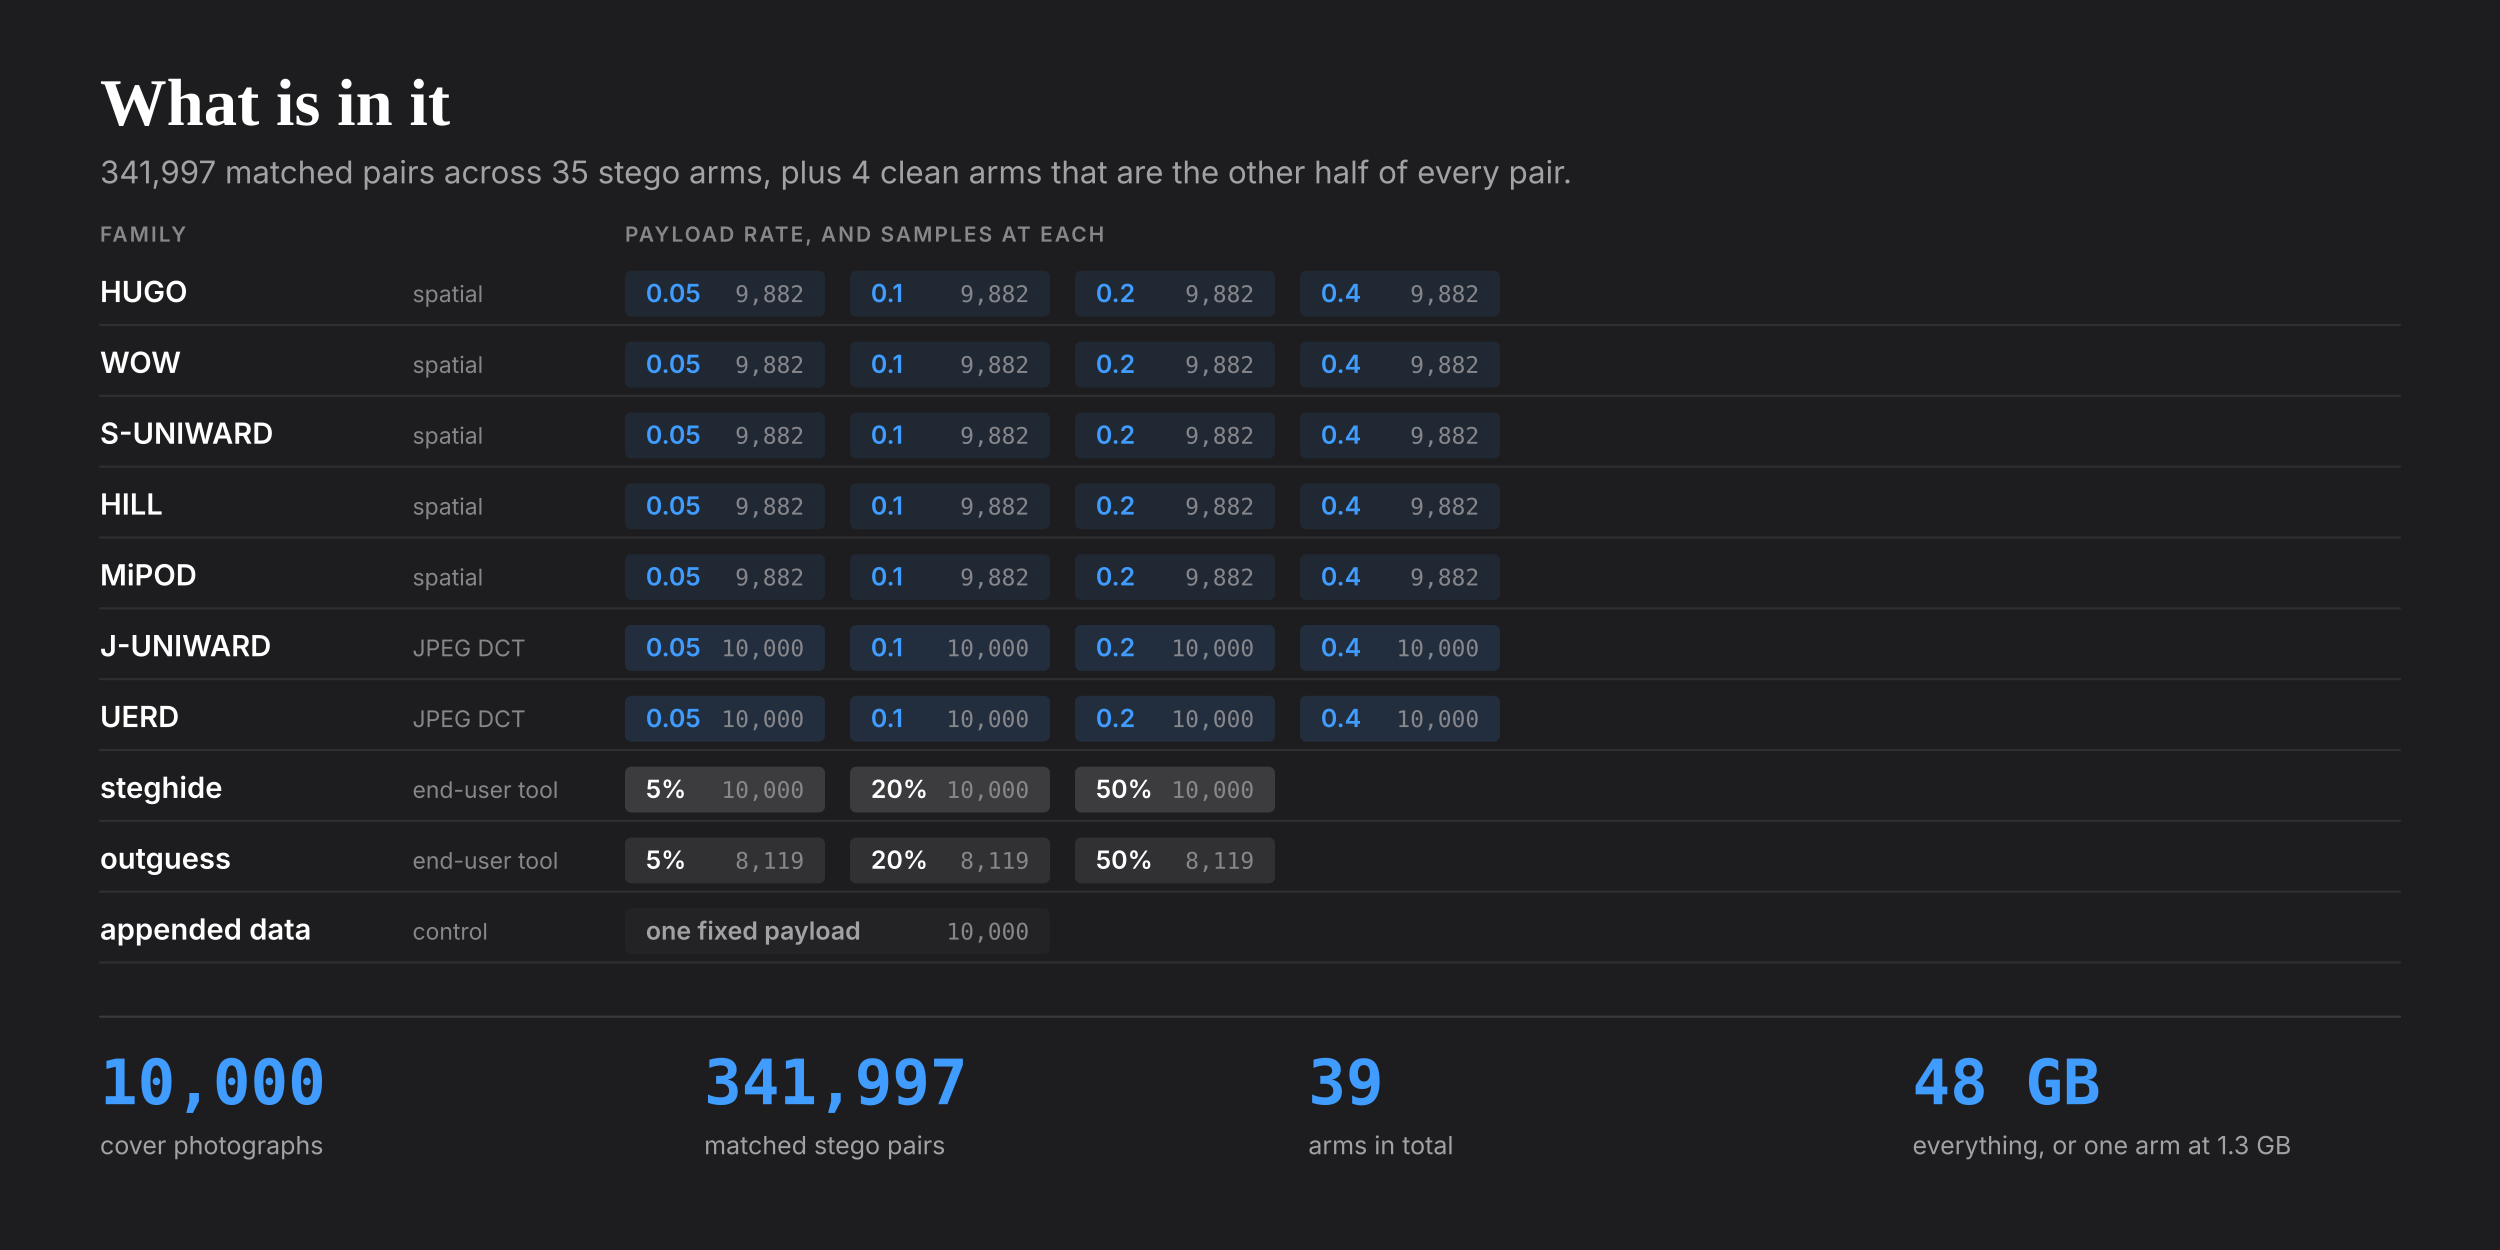
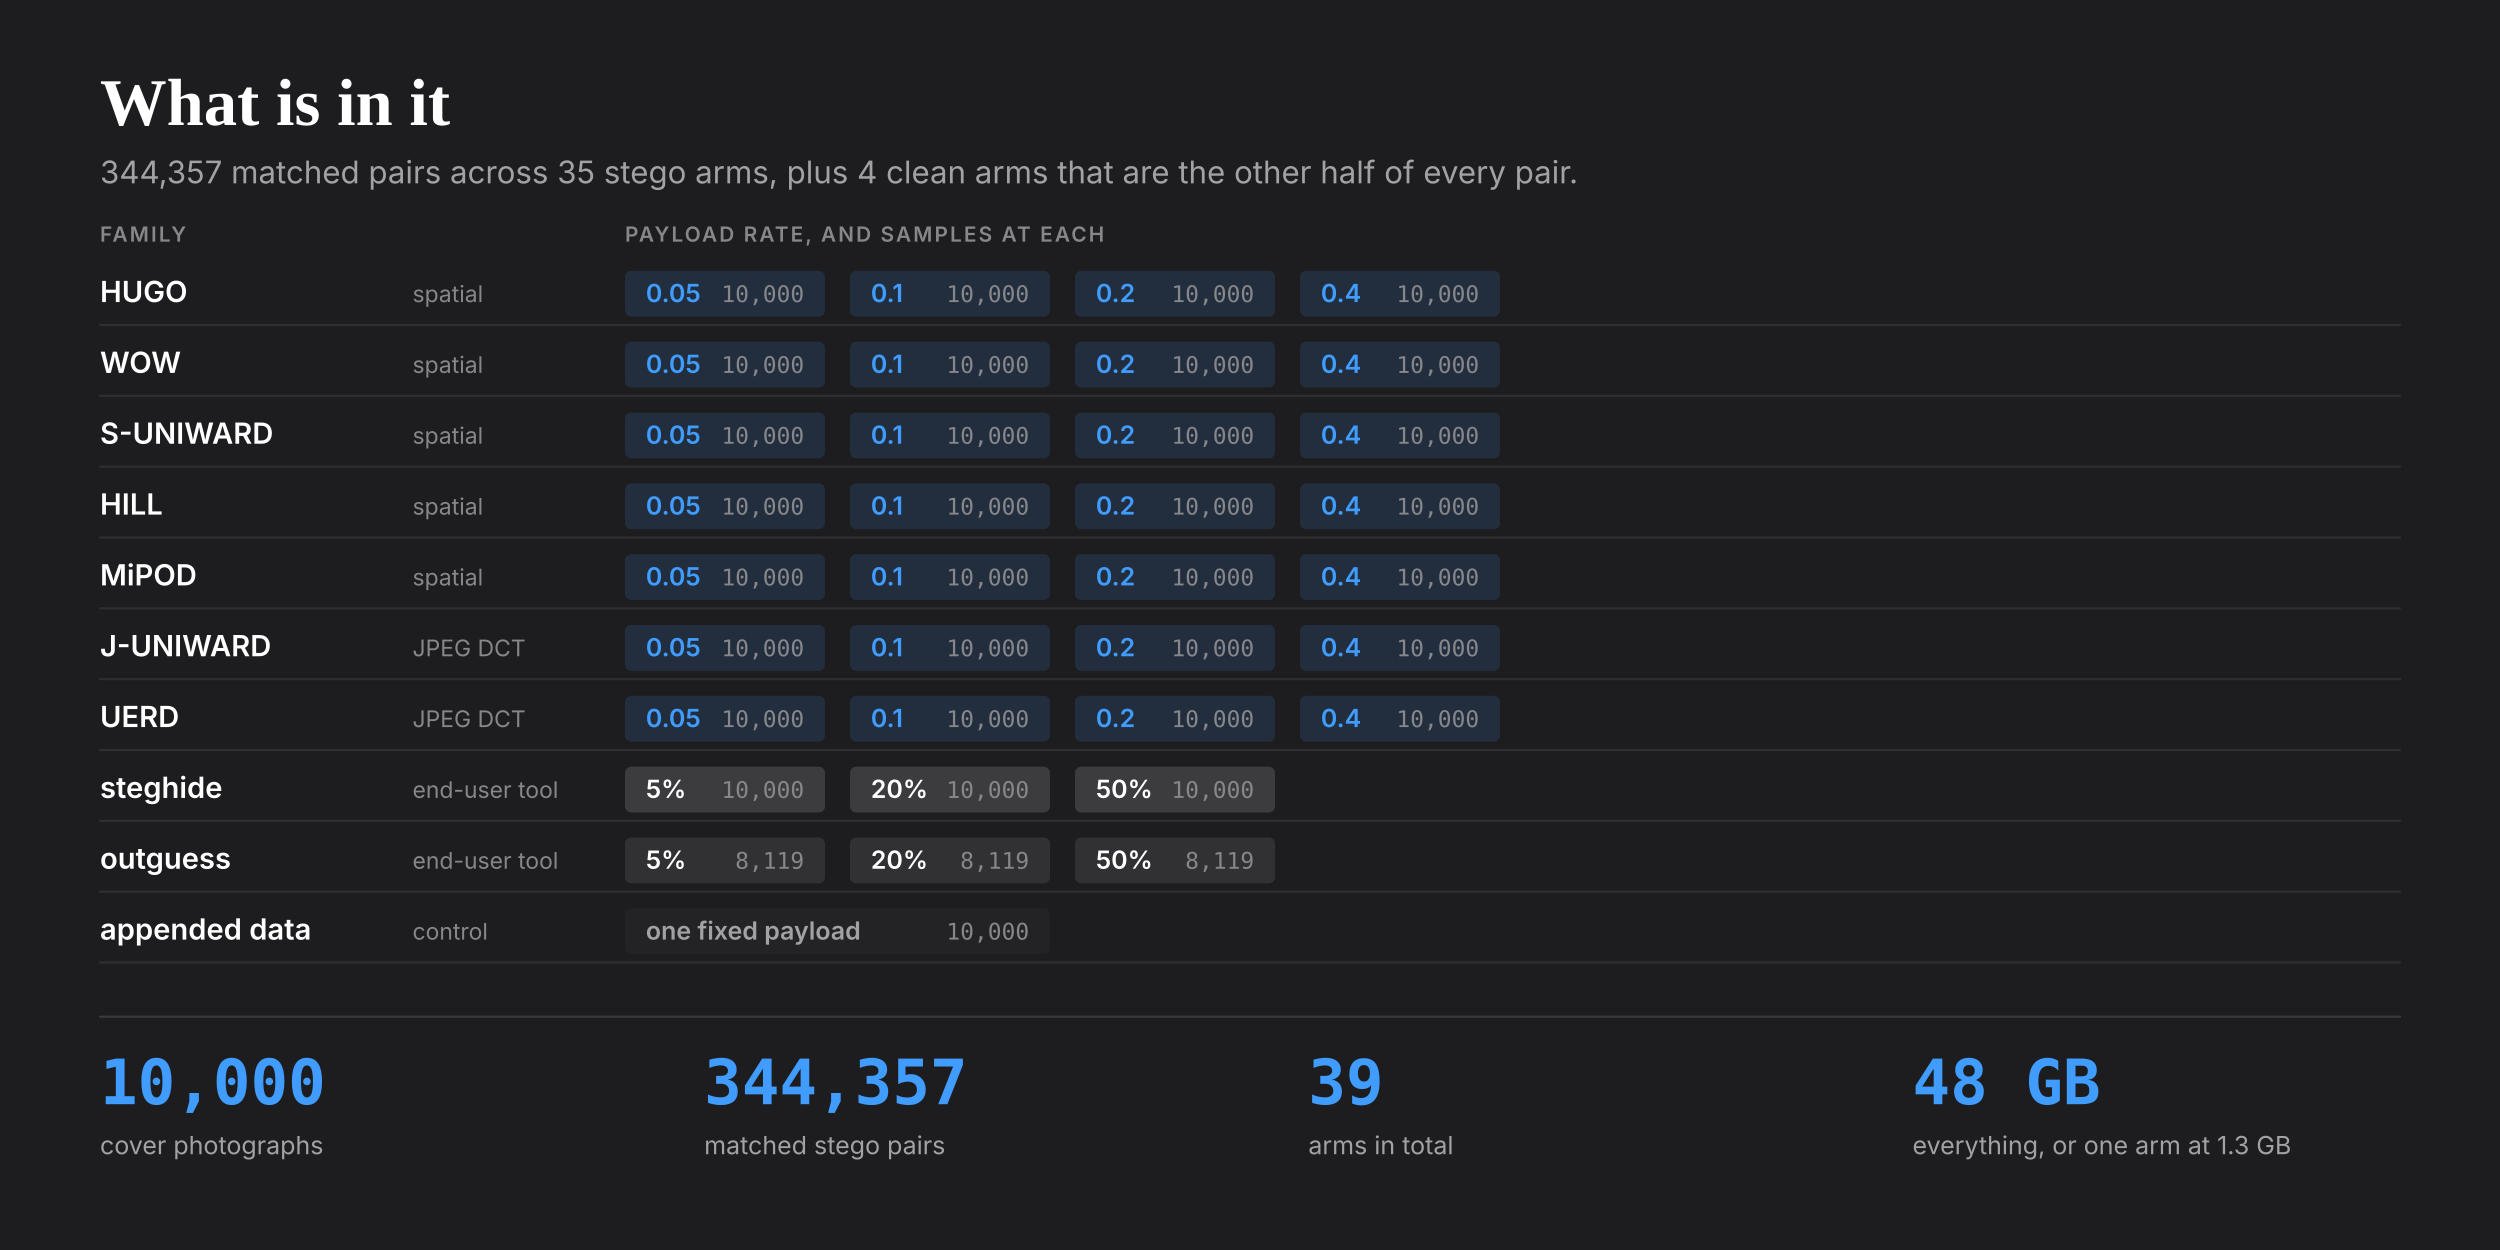
- <svg xmlns="http://www.w3.org/2000/svg" viewBox="0 0 1200 600" width="1200" height="600" role="img" aria-label="The Pentimento corpus: 341,997 matched pairs across 35 stego arms and 4 clean arms">
+ <svg xmlns="http://www.w3.org/2000/svg" viewBox="0 0 1200 600" width="1200" height="600" role="img" aria-label="The Pentimento corpus: 344,357 matched pairs across 35 stego arms and 4 clean arms">
  <rect x="0" y="0" width="1200" height="600" fill="#1D1D1F" />
  <text x="48" y="60" fill="#FFFFFF" font-family="Fraunces, Georgia, 'Times New Roman', serif" font-size="32" font-weight="600">What is in it</text>
-   <text x="48" y="88" fill="#A1A1A6" font-family="'Hanken Grotesk', system-ui, -apple-system, 'Segoe UI', sans-serif" font-size="15">341,997 matched pairs across 35 stego arms, plus 4 clean arms that are the other half of every pair.</text>
+   <text x="48" y="88" fill="#A1A1A6" font-family="'Hanken Grotesk', system-ui, -apple-system, 'Segoe UI', sans-serif" font-size="15">344,357 matched pairs across 35 stego arms, plus 4 clean arms that are the other half of every pair.</text>
  <text x="48" y="116" fill="#86868B" font-family="'Hanken Grotesk', system-ui, -apple-system, 'Segoe UI', sans-serif" font-size="10" font-weight="600" letter-spacing="0.1em">FAMILY</text>
  <text x="300" y="116" fill="#86868B" font-family="'Hanken Grotesk', system-ui, -apple-system, 'Segoe UI', sans-serif" font-size="10" font-weight="600" letter-spacing="0.1em">PAYLOAD RATE, AND SAMPLES AT EACH</text>
  <line x1="48" y1="156" x2="1152" y2="156" stroke="#2F2F31" stroke-width="1" stroke-linecap="round" />
  <text x="48" y="145" fill="#FFFFFF" font-family="'Hanken Grotesk', system-ui, -apple-system, 'Segoe UI', sans-serif" font-size="14" font-weight="600">HUGO</text>
  <text x="198" y="145" fill="#86868B" font-family="'Hanken Grotesk', system-ui, -apple-system, 'Segoe UI', sans-serif" font-size="11">spatial</text>
-   <rect x="300" y="130" width="96" height="22" fill="#409CFF" rx="3" opacity="0.09" />
+   <rect x="300" y="130" width="96" height="22" fill="#409CFF" rx="3" opacity="0.14" />
  <text x="310" y="145" fill="#409CFF" font-family="'Hanken Grotesk', system-ui, -apple-system, 'Segoe UI', sans-serif" font-size="12" font-weight="600">0.05</text>
-   <text x="386" y="145" fill="#86868B" font-family="'IBM Plex Mono', ui-monospace, 'SF Mono', Menlo, monospace" font-size="11" text-anchor="end">9,882</text>
-   <rect x="408" y="130" width="96" height="22" fill="#409CFF" rx="3" opacity="0.09" />
+   <text x="386" y="145" fill="#86868B" font-family="'IBM Plex Mono', ui-monospace, 'SF Mono', Menlo, monospace" font-size="11" text-anchor="end">10,000</text>
+   <rect x="408" y="130" width="96" height="22" fill="#409CFF" rx="3" opacity="0.14" />
  <text x="418" y="145" fill="#409CFF" font-family="'Hanken Grotesk', system-ui, -apple-system, 'Segoe UI', sans-serif" font-size="12" font-weight="600">0.1</text>
-   <text x="494" y="145" fill="#86868B" font-family="'IBM Plex Mono', ui-monospace, 'SF Mono', Menlo, monospace" font-size="11" text-anchor="end">9,882</text>
-   <rect x="516" y="130" width="96" height="22" fill="#409CFF" rx="3" opacity="0.09" />
+   <text x="494" y="145" fill="#86868B" font-family="'IBM Plex Mono', ui-monospace, 'SF Mono', Menlo, monospace" font-size="11" text-anchor="end">10,000</text>
+   <rect x="516" y="130" width="96" height="22" fill="#409CFF" rx="3" opacity="0.14" />
  <text x="526" y="145" fill="#409CFF" font-family="'Hanken Grotesk', system-ui, -apple-system, 'Segoe UI', sans-serif" font-size="12" font-weight="600">0.2</text>
-   <text x="602" y="145" fill="#86868B" font-family="'IBM Plex Mono', ui-monospace, 'SF Mono', Menlo, monospace" font-size="11" text-anchor="end">9,882</text>
-   <rect x="624" y="130" width="96" height="22" fill="#409CFF" rx="3" opacity="0.09" />
+   <text x="602" y="145" fill="#86868B" font-family="'IBM Plex Mono', ui-monospace, 'SF Mono', Menlo, monospace" font-size="11" text-anchor="end">10,000</text>
+   <rect x="624" y="130" width="96" height="22" fill="#409CFF" rx="3" opacity="0.14" />
  <text x="634" y="145" fill="#409CFF" font-family="'Hanken Grotesk', system-ui, -apple-system, 'Segoe UI', sans-serif" font-size="12" font-weight="600">0.4</text>
-   <text x="710" y="145" fill="#86868B" font-family="'IBM Plex Mono', ui-monospace, 'SF Mono', Menlo, monospace" font-size="11" text-anchor="end">9,882</text>
+   <text x="710" y="145" fill="#86868B" font-family="'IBM Plex Mono', ui-monospace, 'SF Mono', Menlo, monospace" font-size="11" text-anchor="end">10,000</text>
  <line x1="48" y1="190" x2="1152" y2="190" stroke="#2F2F31" stroke-width="1" stroke-linecap="round" />
  <text x="48" y="179" fill="#FFFFFF" font-family="'Hanken Grotesk', system-ui, -apple-system, 'Segoe UI', sans-serif" font-size="14" font-weight="600">WOW</text>
  <text x="198" y="179" fill="#86868B" font-family="'Hanken Grotesk', system-ui, -apple-system, 'Segoe UI', sans-serif" font-size="11">spatial</text>
-   <rect x="300" y="164" width="96" height="22" fill="#409CFF" rx="3" opacity="0.09" />
+   <rect x="300" y="164" width="96" height="22" fill="#409CFF" rx="3" opacity="0.14" />
  <text x="310" y="179" fill="#409CFF" font-family="'Hanken Grotesk', system-ui, -apple-system, 'Segoe UI', sans-serif" font-size="12" font-weight="600">0.05</text>
-   <text x="386" y="179" fill="#86868B" font-family="'IBM Plex Mono', ui-monospace, 'SF Mono', Menlo, monospace" font-size="11" text-anchor="end">9,882</text>
-   <rect x="408" y="164" width="96" height="22" fill="#409CFF" rx="3" opacity="0.09" />
+   <text x="386" y="179" fill="#86868B" font-family="'IBM Plex Mono', ui-monospace, 'SF Mono', Menlo, monospace" font-size="11" text-anchor="end">10,000</text>
+   <rect x="408" y="164" width="96" height="22" fill="#409CFF" rx="3" opacity="0.14" />
  <text x="418" y="179" fill="#409CFF" font-family="'Hanken Grotesk', system-ui, -apple-system, 'Segoe UI', sans-serif" font-size="12" font-weight="600">0.1</text>
-   <text x="494" y="179" fill="#86868B" font-family="'IBM Plex Mono', ui-monospace, 'SF Mono', Menlo, monospace" font-size="11" text-anchor="end">9,882</text>
-   <rect x="516" y="164" width="96" height="22" fill="#409CFF" rx="3" opacity="0.09" />
+   <text x="494" y="179" fill="#86868B" font-family="'IBM Plex Mono', ui-monospace, 'SF Mono', Menlo, monospace" font-size="11" text-anchor="end">10,000</text>
+   <rect x="516" y="164" width="96" height="22" fill="#409CFF" rx="3" opacity="0.14" />
  <text x="526" y="179" fill="#409CFF" font-family="'Hanken Grotesk', system-ui, -apple-system, 'Segoe UI', sans-serif" font-size="12" font-weight="600">0.2</text>
-   <text x="602" y="179" fill="#86868B" font-family="'IBM Plex Mono', ui-monospace, 'SF Mono', Menlo, monospace" font-size="11" text-anchor="end">9,882</text>
-   <rect x="624" y="164" width="96" height="22" fill="#409CFF" rx="3" opacity="0.09" />
+   <text x="602" y="179" fill="#86868B" font-family="'IBM Plex Mono', ui-monospace, 'SF Mono', Menlo, monospace" font-size="11" text-anchor="end">10,000</text>
+   <rect x="624" y="164" width="96" height="22" fill="#409CFF" rx="3" opacity="0.14" />
  <text x="634" y="179" fill="#409CFF" font-family="'Hanken Grotesk', system-ui, -apple-system, 'Segoe UI', sans-serif" font-size="12" font-weight="600">0.4</text>
-   <text x="710" y="179" fill="#86868B" font-family="'IBM Plex Mono', ui-monospace, 'SF Mono', Menlo, monospace" font-size="11" text-anchor="end">9,882</text>
+   <text x="710" y="179" fill="#86868B" font-family="'IBM Plex Mono', ui-monospace, 'SF Mono', Menlo, monospace" font-size="11" text-anchor="end">10,000</text>
  <line x1="48" y1="224" x2="1152" y2="224" stroke="#2F2F31" stroke-width="1" stroke-linecap="round" />
  <text x="48" y="213" fill="#FFFFFF" font-family="'Hanken Grotesk', system-ui, -apple-system, 'Segoe UI', sans-serif" font-size="14" font-weight="600">S-UNIWARD</text>
  <text x="198" y="213" fill="#86868B" font-family="'Hanken Grotesk', system-ui, -apple-system, 'Segoe UI', sans-serif" font-size="11">spatial</text>
-   <rect x="300" y="198" width="96" height="22" fill="#409CFF" rx="3" opacity="0.09" />
+   <rect x="300" y="198" width="96" height="22" fill="#409CFF" rx="3" opacity="0.14" />
  <text x="310" y="213" fill="#409CFF" font-family="'Hanken Grotesk', system-ui, -apple-system, 'Segoe UI', sans-serif" font-size="12" font-weight="600">0.05</text>
-   <text x="386" y="213" fill="#86868B" font-family="'IBM Plex Mono', ui-monospace, 'SF Mono', Menlo, monospace" font-size="11" text-anchor="end">9,882</text>
-   <rect x="408" y="198" width="96" height="22" fill="#409CFF" rx="3" opacity="0.09" />
+   <text x="386" y="213" fill="#86868B" font-family="'IBM Plex Mono', ui-monospace, 'SF Mono', Menlo, monospace" font-size="11" text-anchor="end">10,000</text>
+   <rect x="408" y="198" width="96" height="22" fill="#409CFF" rx="3" opacity="0.14" />
  <text x="418" y="213" fill="#409CFF" font-family="'Hanken Grotesk', system-ui, -apple-system, 'Segoe UI', sans-serif" font-size="12" font-weight="600">0.1</text>
-   <text x="494" y="213" fill="#86868B" font-family="'IBM Plex Mono', ui-monospace, 'SF Mono', Menlo, monospace" font-size="11" text-anchor="end">9,882</text>
-   <rect x="516" y="198" width="96" height="22" fill="#409CFF" rx="3" opacity="0.09" />
+   <text x="494" y="213" fill="#86868B" font-family="'IBM Plex Mono', ui-monospace, 'SF Mono', Menlo, monospace" font-size="11" text-anchor="end">10,000</text>
+   <rect x="516" y="198" width="96" height="22" fill="#409CFF" rx="3" opacity="0.14" />
  <text x="526" y="213" fill="#409CFF" font-family="'Hanken Grotesk', system-ui, -apple-system, 'Segoe UI', sans-serif" font-size="12" font-weight="600">0.2</text>
-   <text x="602" y="213" fill="#86868B" font-family="'IBM Plex Mono', ui-monospace, 'SF Mono', Menlo, monospace" font-size="11" text-anchor="end">9,882</text>
-   <rect x="624" y="198" width="96" height="22" fill="#409CFF" rx="3" opacity="0.09" />
+   <text x="602" y="213" fill="#86868B" font-family="'IBM Plex Mono', ui-monospace, 'SF Mono', Menlo, monospace" font-size="11" text-anchor="end">10,000</text>
+   <rect x="624" y="198" width="96" height="22" fill="#409CFF" rx="3" opacity="0.14" />
  <text x="634" y="213" fill="#409CFF" font-family="'Hanken Grotesk', system-ui, -apple-system, 'Segoe UI', sans-serif" font-size="12" font-weight="600">0.4</text>
-   <text x="710" y="213" fill="#86868B" font-family="'IBM Plex Mono', ui-monospace, 'SF Mono', Menlo, monospace" font-size="11" text-anchor="end">9,882</text>
+   <text x="710" y="213" fill="#86868B" font-family="'IBM Plex Mono', ui-monospace, 'SF Mono', Menlo, monospace" font-size="11" text-anchor="end">10,000</text>
  <line x1="48" y1="258" x2="1152" y2="258" stroke="#2F2F31" stroke-width="1" stroke-linecap="round" />
  <text x="48" y="247" fill="#FFFFFF" font-family="'Hanken Grotesk', system-ui, -apple-system, 'Segoe UI', sans-serif" font-size="14" font-weight="600">HILL</text>
  <text x="198" y="247" fill="#86868B" font-family="'Hanken Grotesk', system-ui, -apple-system, 'Segoe UI', sans-serif" font-size="11">spatial</text>
-   <rect x="300" y="232" width="96" height="22" fill="#409CFF" rx="3" opacity="0.09" />
+   <rect x="300" y="232" width="96" height="22" fill="#409CFF" rx="3" opacity="0.14" />
  <text x="310" y="247" fill="#409CFF" font-family="'Hanken Grotesk', system-ui, -apple-system, 'Segoe UI', sans-serif" font-size="12" font-weight="600">0.05</text>
-   <text x="386" y="247" fill="#86868B" font-family="'IBM Plex Mono', ui-monospace, 'SF Mono', Menlo, monospace" font-size="11" text-anchor="end">9,882</text>
-   <rect x="408" y="232" width="96" height="22" fill="#409CFF" rx="3" opacity="0.09" />
+   <text x="386" y="247" fill="#86868B" font-family="'IBM Plex Mono', ui-monospace, 'SF Mono', Menlo, monospace" font-size="11" text-anchor="end">10,000</text>
+   <rect x="408" y="232" width="96" height="22" fill="#409CFF" rx="3" opacity="0.14" />
  <text x="418" y="247" fill="#409CFF" font-family="'Hanken Grotesk', system-ui, -apple-system, 'Segoe UI', sans-serif" font-size="12" font-weight="600">0.1</text>
-   <text x="494" y="247" fill="#86868B" font-family="'IBM Plex Mono', ui-monospace, 'SF Mono', Menlo, monospace" font-size="11" text-anchor="end">9,882</text>
-   <rect x="516" y="232" width="96" height="22" fill="#409CFF" rx="3" opacity="0.09" />
+   <text x="494" y="247" fill="#86868B" font-family="'IBM Plex Mono', ui-monospace, 'SF Mono', Menlo, monospace" font-size="11" text-anchor="end">10,000</text>
+   <rect x="516" y="232" width="96" height="22" fill="#409CFF" rx="3" opacity="0.14" />
  <text x="526" y="247" fill="#409CFF" font-family="'Hanken Grotesk', system-ui, -apple-system, 'Segoe UI', sans-serif" font-size="12" font-weight="600">0.2</text>
-   <text x="602" y="247" fill="#86868B" font-family="'IBM Plex Mono', ui-monospace, 'SF Mono', Menlo, monospace" font-size="11" text-anchor="end">9,882</text>
-   <rect x="624" y="232" width="96" height="22" fill="#409CFF" rx="3" opacity="0.09" />
+   <text x="602" y="247" fill="#86868B" font-family="'IBM Plex Mono', ui-monospace, 'SF Mono', Menlo, monospace" font-size="11" text-anchor="end">10,000</text>
+   <rect x="624" y="232" width="96" height="22" fill="#409CFF" rx="3" opacity="0.14" />
  <text x="634" y="247" fill="#409CFF" font-family="'Hanken Grotesk', system-ui, -apple-system, 'Segoe UI', sans-serif" font-size="12" font-weight="600">0.4</text>
-   <text x="710" y="247" fill="#86868B" font-family="'IBM Plex Mono', ui-monospace, 'SF Mono', Menlo, monospace" font-size="11" text-anchor="end">9,882</text>
+   <text x="710" y="247" fill="#86868B" font-family="'IBM Plex Mono', ui-monospace, 'SF Mono', Menlo, monospace" font-size="11" text-anchor="end">10,000</text>
  <line x1="48" y1="292" x2="1152" y2="292" stroke="#2F2F31" stroke-width="1" stroke-linecap="round" />
  <text x="48" y="281" fill="#FFFFFF" font-family="'Hanken Grotesk', system-ui, -apple-system, 'Segoe UI', sans-serif" font-size="14" font-weight="600">MiPOD</text>
  <text x="198" y="281" fill="#86868B" font-family="'Hanken Grotesk', system-ui, -apple-system, 'Segoe UI', sans-serif" font-size="11">spatial</text>
-   <rect x="300" y="266" width="96" height="22" fill="#409CFF" rx="3" opacity="0.09" />
+   <rect x="300" y="266" width="96" height="22" fill="#409CFF" rx="3" opacity="0.14" />
  <text x="310" y="281" fill="#409CFF" font-family="'Hanken Grotesk', system-ui, -apple-system, 'Segoe UI', sans-serif" font-size="12" font-weight="600">0.05</text>
-   <text x="386" y="281" fill="#86868B" font-family="'IBM Plex Mono', ui-monospace, 'SF Mono', Menlo, monospace" font-size="11" text-anchor="end">9,882</text>
-   <rect x="408" y="266" width="96" height="22" fill="#409CFF" rx="3" opacity="0.09" />
+   <text x="386" y="281" fill="#86868B" font-family="'IBM Plex Mono', ui-monospace, 'SF Mono', Menlo, monospace" font-size="11" text-anchor="end">10,000</text>
+   <rect x="408" y="266" width="96" height="22" fill="#409CFF" rx="3" opacity="0.14" />
  <text x="418" y="281" fill="#409CFF" font-family="'Hanken Grotesk', system-ui, -apple-system, 'Segoe UI', sans-serif" font-size="12" font-weight="600">0.1</text>
-   <text x="494" y="281" fill="#86868B" font-family="'IBM Plex Mono', ui-monospace, 'SF Mono', Menlo, monospace" font-size="11" text-anchor="end">9,882</text>
-   <rect x="516" y="266" width="96" height="22" fill="#409CFF" rx="3" opacity="0.09" />
+   <text x="494" y="281" fill="#86868B" font-family="'IBM Plex Mono', ui-monospace, 'SF Mono', Menlo, monospace" font-size="11" text-anchor="end">10,000</text>
+   <rect x="516" y="266" width="96" height="22" fill="#409CFF" rx="3" opacity="0.14" />
  <text x="526" y="281" fill="#409CFF" font-family="'Hanken Grotesk', system-ui, -apple-system, 'Segoe UI', sans-serif" font-size="12" font-weight="600">0.2</text>
-   <text x="602" y="281" fill="#86868B" font-family="'IBM Plex Mono', ui-monospace, 'SF Mono', Menlo, monospace" font-size="11" text-anchor="end">9,882</text>
-   <rect x="624" y="266" width="96" height="22" fill="#409CFF" rx="3" opacity="0.09" />
+   <text x="602" y="281" fill="#86868B" font-family="'IBM Plex Mono', ui-monospace, 'SF Mono', Menlo, monospace" font-size="11" text-anchor="end">10,000</text>
+   <rect x="624" y="266" width="96" height="22" fill="#409CFF" rx="3" opacity="0.14" />
  <text x="634" y="281" fill="#409CFF" font-family="'Hanken Grotesk', system-ui, -apple-system, 'Segoe UI', sans-serif" font-size="12" font-weight="600">0.4</text>
-   <text x="710" y="281" fill="#86868B" font-family="'IBM Plex Mono', ui-monospace, 'SF Mono', Menlo, monospace" font-size="11" text-anchor="end">9,882</text>
+   <text x="710" y="281" fill="#86868B" font-family="'IBM Plex Mono', ui-monospace, 'SF Mono', Menlo, monospace" font-size="11" text-anchor="end">10,000</text>
  <line x1="48" y1="326" x2="1152" y2="326" stroke="#2F2F31" stroke-width="1" stroke-linecap="round" />
  <text x="48" y="315" fill="#FFFFFF" font-family="'Hanken Grotesk', system-ui, -apple-system, 'Segoe UI', sans-serif" font-size="14" font-weight="600">J-UNIWARD</text>
  <text x="198" y="315" fill="#86868B" font-family="'Hanken Grotesk', system-ui, -apple-system, 'Segoe UI', sans-serif" font-size="11">JPEG DCT</text>
  <rect x="300" y="300" width="96" height="22" fill="#409CFF" rx="3" opacity="0.14" />
  <text x="310" y="315" fill="#409CFF" font-family="'Hanken Grotesk', system-ui, -apple-system, 'Segoe UI', sans-serif" font-size="12" font-weight="600">0.05</text>
  <text x="386" y="315" fill="#86868B" font-family="'IBM Plex Mono', ui-monospace, 'SF Mono', Menlo, monospace" font-size="11" text-anchor="end">10,000</text>
  <rect x="408" y="300" width="96" height="22" fill="#409CFF" rx="3" opacity="0.14" />
  <text x="418" y="315" fill="#409CFF" font-family="'Hanken Grotesk', system-ui, -apple-system, 'Segoe UI', sans-serif" font-size="12" font-weight="600">0.1</text>
  <text x="494" y="315" fill="#86868B" font-family="'IBM Plex Mono', ui-monospace, 'SF Mono', Menlo, monospace" font-size="11" text-anchor="end">10,000</text>
  <rect x="516" y="300" width="96" height="22" fill="#409CFF" rx="3" opacity="0.14" />
  <text x="526" y="315" fill="#409CFF" font-family="'Hanken Grotesk', system-ui, -apple-system, 'Segoe UI', sans-serif" font-size="12" font-weight="600">0.2</text>
  <text x="602" y="315" fill="#86868B" font-family="'IBM Plex Mono', ui-monospace, 'SF Mono', Menlo, monospace" font-size="11" text-anchor="end">10,000</text>
  <rect x="624" y="300" width="96" height="22" fill="#409CFF" rx="3" opacity="0.14" />
  <text x="634" y="315" fill="#409CFF" font-family="'Hanken Grotesk', system-ui, -apple-system, 'Segoe UI', sans-serif" font-size="12" font-weight="600">0.4</text>
  <text x="710" y="315" fill="#86868B" font-family="'IBM Plex Mono', ui-monospace, 'SF Mono', Menlo, monospace" font-size="11" text-anchor="end">10,000</text>
  <line x1="48" y1="360" x2="1152" y2="360" stroke="#2F2F31" stroke-width="1" stroke-linecap="round" />
  <text x="48" y="349" fill="#FFFFFF" font-family="'Hanken Grotesk', system-ui, -apple-system, 'Segoe UI', sans-serif" font-size="14" font-weight="600">UERD</text>
  <text x="198" y="349" fill="#86868B" font-family="'Hanken Grotesk', system-ui, -apple-system, 'Segoe UI', sans-serif" font-size="11">JPEG DCT</text>
  <rect x="300" y="334" width="96" height="22" fill="#409CFF" rx="3" opacity="0.14" />
  <text x="310" y="349" fill="#409CFF" font-family="'Hanken Grotesk', system-ui, -apple-system, 'Segoe UI', sans-serif" font-size="12" font-weight="600">0.05</text>
  <text x="386" y="349" fill="#86868B" font-family="'IBM Plex Mono', ui-monospace, 'SF Mono', Menlo, monospace" font-size="11" text-anchor="end">10,000</text>
  <rect x="408" y="334" width="96" height="22" fill="#409CFF" rx="3" opacity="0.14" />
  <text x="418" y="349" fill="#409CFF" font-family="'Hanken Grotesk', system-ui, -apple-system, 'Segoe UI', sans-serif" font-size="12" font-weight="600">0.1</text>
  <text x="494" y="349" fill="#86868B" font-family="'IBM Plex Mono', ui-monospace, 'SF Mono', Menlo, monospace" font-size="11" text-anchor="end">10,000</text>
  <rect x="516" y="334" width="96" height="22" fill="#409CFF" rx="3" opacity="0.14" />
  <text x="526" y="349" fill="#409CFF" font-family="'Hanken Grotesk', system-ui, -apple-system, 'Segoe UI', sans-serif" font-size="12" font-weight="600">0.2</text>
  <text x="602" y="349" fill="#86868B" font-family="'IBM Plex Mono', ui-monospace, 'SF Mono', Menlo, monospace" font-size="11" text-anchor="end">10,000</text>
  <rect x="624" y="334" width="96" height="22" fill="#409CFF" rx="3" opacity="0.14" />
  <text x="634" y="349" fill="#409CFF" font-family="'Hanken Grotesk', system-ui, -apple-system, 'Segoe UI', sans-serif" font-size="12" font-weight="600">0.4</text>
  <text x="710" y="349" fill="#86868B" font-family="'IBM Plex Mono', ui-monospace, 'SF Mono', Menlo, monospace" font-size="11" text-anchor="end">10,000</text>
  <line x1="48" y1="394" x2="1152" y2="394" stroke="#2F2F31" stroke-width="1" stroke-linecap="round" />
  <text x="48" y="383" fill="#FFFFFF" font-family="'Hanken Grotesk', system-ui, -apple-system, 'Segoe UI', sans-serif" font-size="14" font-weight="600">steghide</text>
  <text x="198" y="383" fill="#86868B" font-family="'Hanken Grotesk', system-ui, -apple-system, 'Segoe UI', sans-serif" font-size="11">end-user tool</text>
  <rect x="300" y="368" width="96" height="22" fill="#FFFFFF" rx="3" opacity="0.14" />
  <text x="310" y="383" fill="#FFFFFF" font-family="'Hanken Grotesk', system-ui, -apple-system, 'Segoe UI', sans-serif" font-size="12" font-weight="600">5%</text>
  <text x="386" y="383" fill="#86868B" font-family="'IBM Plex Mono', ui-monospace, 'SF Mono', Menlo, monospace" font-size="11" text-anchor="end">10,000</text>
  <rect x="408" y="368" width="96" height="22" fill="#FFFFFF" rx="3" opacity="0.14" />
  <text x="418" y="383" fill="#FFFFFF" font-family="'Hanken Grotesk', system-ui, -apple-system, 'Segoe UI', sans-serif" font-size="12" font-weight="600">20%</text>
  <text x="494" y="383" fill="#86868B" font-family="'IBM Plex Mono', ui-monospace, 'SF Mono', Menlo, monospace" font-size="11" text-anchor="end">10,000</text>
  <rect x="516" y="368" width="96" height="22" fill="#FFFFFF" rx="3" opacity="0.14" />
  <text x="526" y="383" fill="#FFFFFF" font-family="'Hanken Grotesk', system-ui, -apple-system, 'Segoe UI', sans-serif" font-size="12" font-weight="600">50%</text>
  <text x="602" y="383" fill="#86868B" font-family="'IBM Plex Mono', ui-monospace, 'SF Mono', Menlo, monospace" font-size="11" text-anchor="end">10,000</text>
  <line x1="48" y1="428" x2="1152" y2="428" stroke="#2F2F31" stroke-width="1" stroke-linecap="round" />
  <text x="48" y="417" fill="#FFFFFF" font-family="'Hanken Grotesk', system-ui, -apple-system, 'Segoe UI', sans-serif" font-size="14" font-weight="600">outguess</text>
  <text x="198" y="417" fill="#86868B" font-family="'Hanken Grotesk', system-ui, -apple-system, 'Segoe UI', sans-serif" font-size="11">end-user tool</text>
  <rect x="300" y="402" width="96" height="22" fill="#FFFFFF" rx="3" opacity="0.09" />
  <text x="310" y="417" fill="#FFFFFF" font-family="'Hanken Grotesk', system-ui, -apple-system, 'Segoe UI', sans-serif" font-size="12" font-weight="600">5%</text>
  <text x="386" y="417" fill="#86868B" font-family="'IBM Plex Mono', ui-monospace, 'SF Mono', Menlo, monospace" font-size="11" text-anchor="end">8,119</text>
  <rect x="408" y="402" width="96" height="22" fill="#FFFFFF" rx="3" opacity="0.09" />
  <text x="418" y="417" fill="#FFFFFF" font-family="'Hanken Grotesk', system-ui, -apple-system, 'Segoe UI', sans-serif" font-size="12" font-weight="600">20%</text>
  <text x="494" y="417" fill="#86868B" font-family="'IBM Plex Mono', ui-monospace, 'SF Mono', Menlo, monospace" font-size="11" text-anchor="end">8,119</text>
  <rect x="516" y="402" width="96" height="22" fill="#FFFFFF" rx="3" opacity="0.09" />
  <text x="526" y="417" fill="#FFFFFF" font-family="'Hanken Grotesk', system-ui, -apple-system, 'Segoe UI', sans-serif" font-size="12" font-weight="600">50%</text>
  <text x="602" y="417" fill="#86868B" font-family="'IBM Plex Mono', ui-monospace, 'SF Mono', Menlo, monospace" font-size="11" text-anchor="end">8,119</text>
  <line x1="48" y1="462" x2="1152" y2="462" stroke="#2F2F31" stroke-width="1" stroke-linecap="round" />
  <text x="48" y="451" fill="#FFFFFF" font-family="'Hanken Grotesk', system-ui, -apple-system, 'Segoe UI', sans-serif" font-size="14" font-weight="600">appended data</text>
  <text x="198" y="451" fill="#86868B" font-family="'Hanken Grotesk', system-ui, -apple-system, 'Segoe UI', sans-serif" font-size="11">control</text>
  <rect x="300" y="436" width="204" height="22" fill="#48484A" rx="3" opacity="0.14" />
  <text x="310" y="451" fill="#A1A1A6" font-family="'Hanken Grotesk', system-ui, -apple-system, 'Segoe UI', sans-serif" font-size="12" font-weight="600">one fixed payload</text>
  <text x="494" y="451" fill="#86868B" font-family="'IBM Plex Mono', ui-monospace, 'SF Mono', Menlo, monospace" font-size="11" text-anchor="end">10,000</text>
  <line x1="48" y1="488" x2="1152" y2="488" stroke="#3A3A3C" stroke-width="1" stroke-linecap="round" />
  <text x="48" y="530" fill="#409CFF" font-family="'IBM Plex Mono', ui-monospace, 'SF Mono', Menlo, monospace" font-size="30" font-weight="600">10,000</text>
  <text x="48" y="554" fill="#A1A1A6" font-family="'Hanken Grotesk', system-ui, -apple-system, 'Segoe UI', sans-serif" font-size="12">cover photographs</text>
-   <text x="338" y="530" fill="#409CFF" font-family="'IBM Plex Mono', ui-monospace, 'SF Mono', Menlo, monospace" font-size="30" font-weight="600">341,997</text>
+   <text x="338" y="530" fill="#409CFF" font-family="'IBM Plex Mono', ui-monospace, 'SF Mono', Menlo, monospace" font-size="30" font-weight="600">344,357</text>
  <text x="338" y="554" fill="#A1A1A6" font-family="'Hanken Grotesk', system-ui, -apple-system, 'Segoe UI', sans-serif" font-size="12">matched stego pairs</text>
  <text x="628" y="530" fill="#409CFF" font-family="'IBM Plex Mono', ui-monospace, 'SF Mono', Menlo, monospace" font-size="30" font-weight="600">39</text>
  <text x="628" y="554" fill="#A1A1A6" font-family="'Hanken Grotesk', system-ui, -apple-system, 'Segoe UI', sans-serif" font-size="12">arms in total</text>
  <text x="918" y="530" fill="#409CFF" font-family="'IBM Plex Mono', ui-monospace, 'SF Mono', Menlo, monospace" font-size="30" font-weight="600">48 GB</text>
  <text x="918" y="554" fill="#A1A1A6" font-family="'Hanken Grotesk', system-ui, -apple-system, 'Segoe UI', sans-serif" font-size="12">everything, or one arm at 1.3 GB</text>
</svg>
